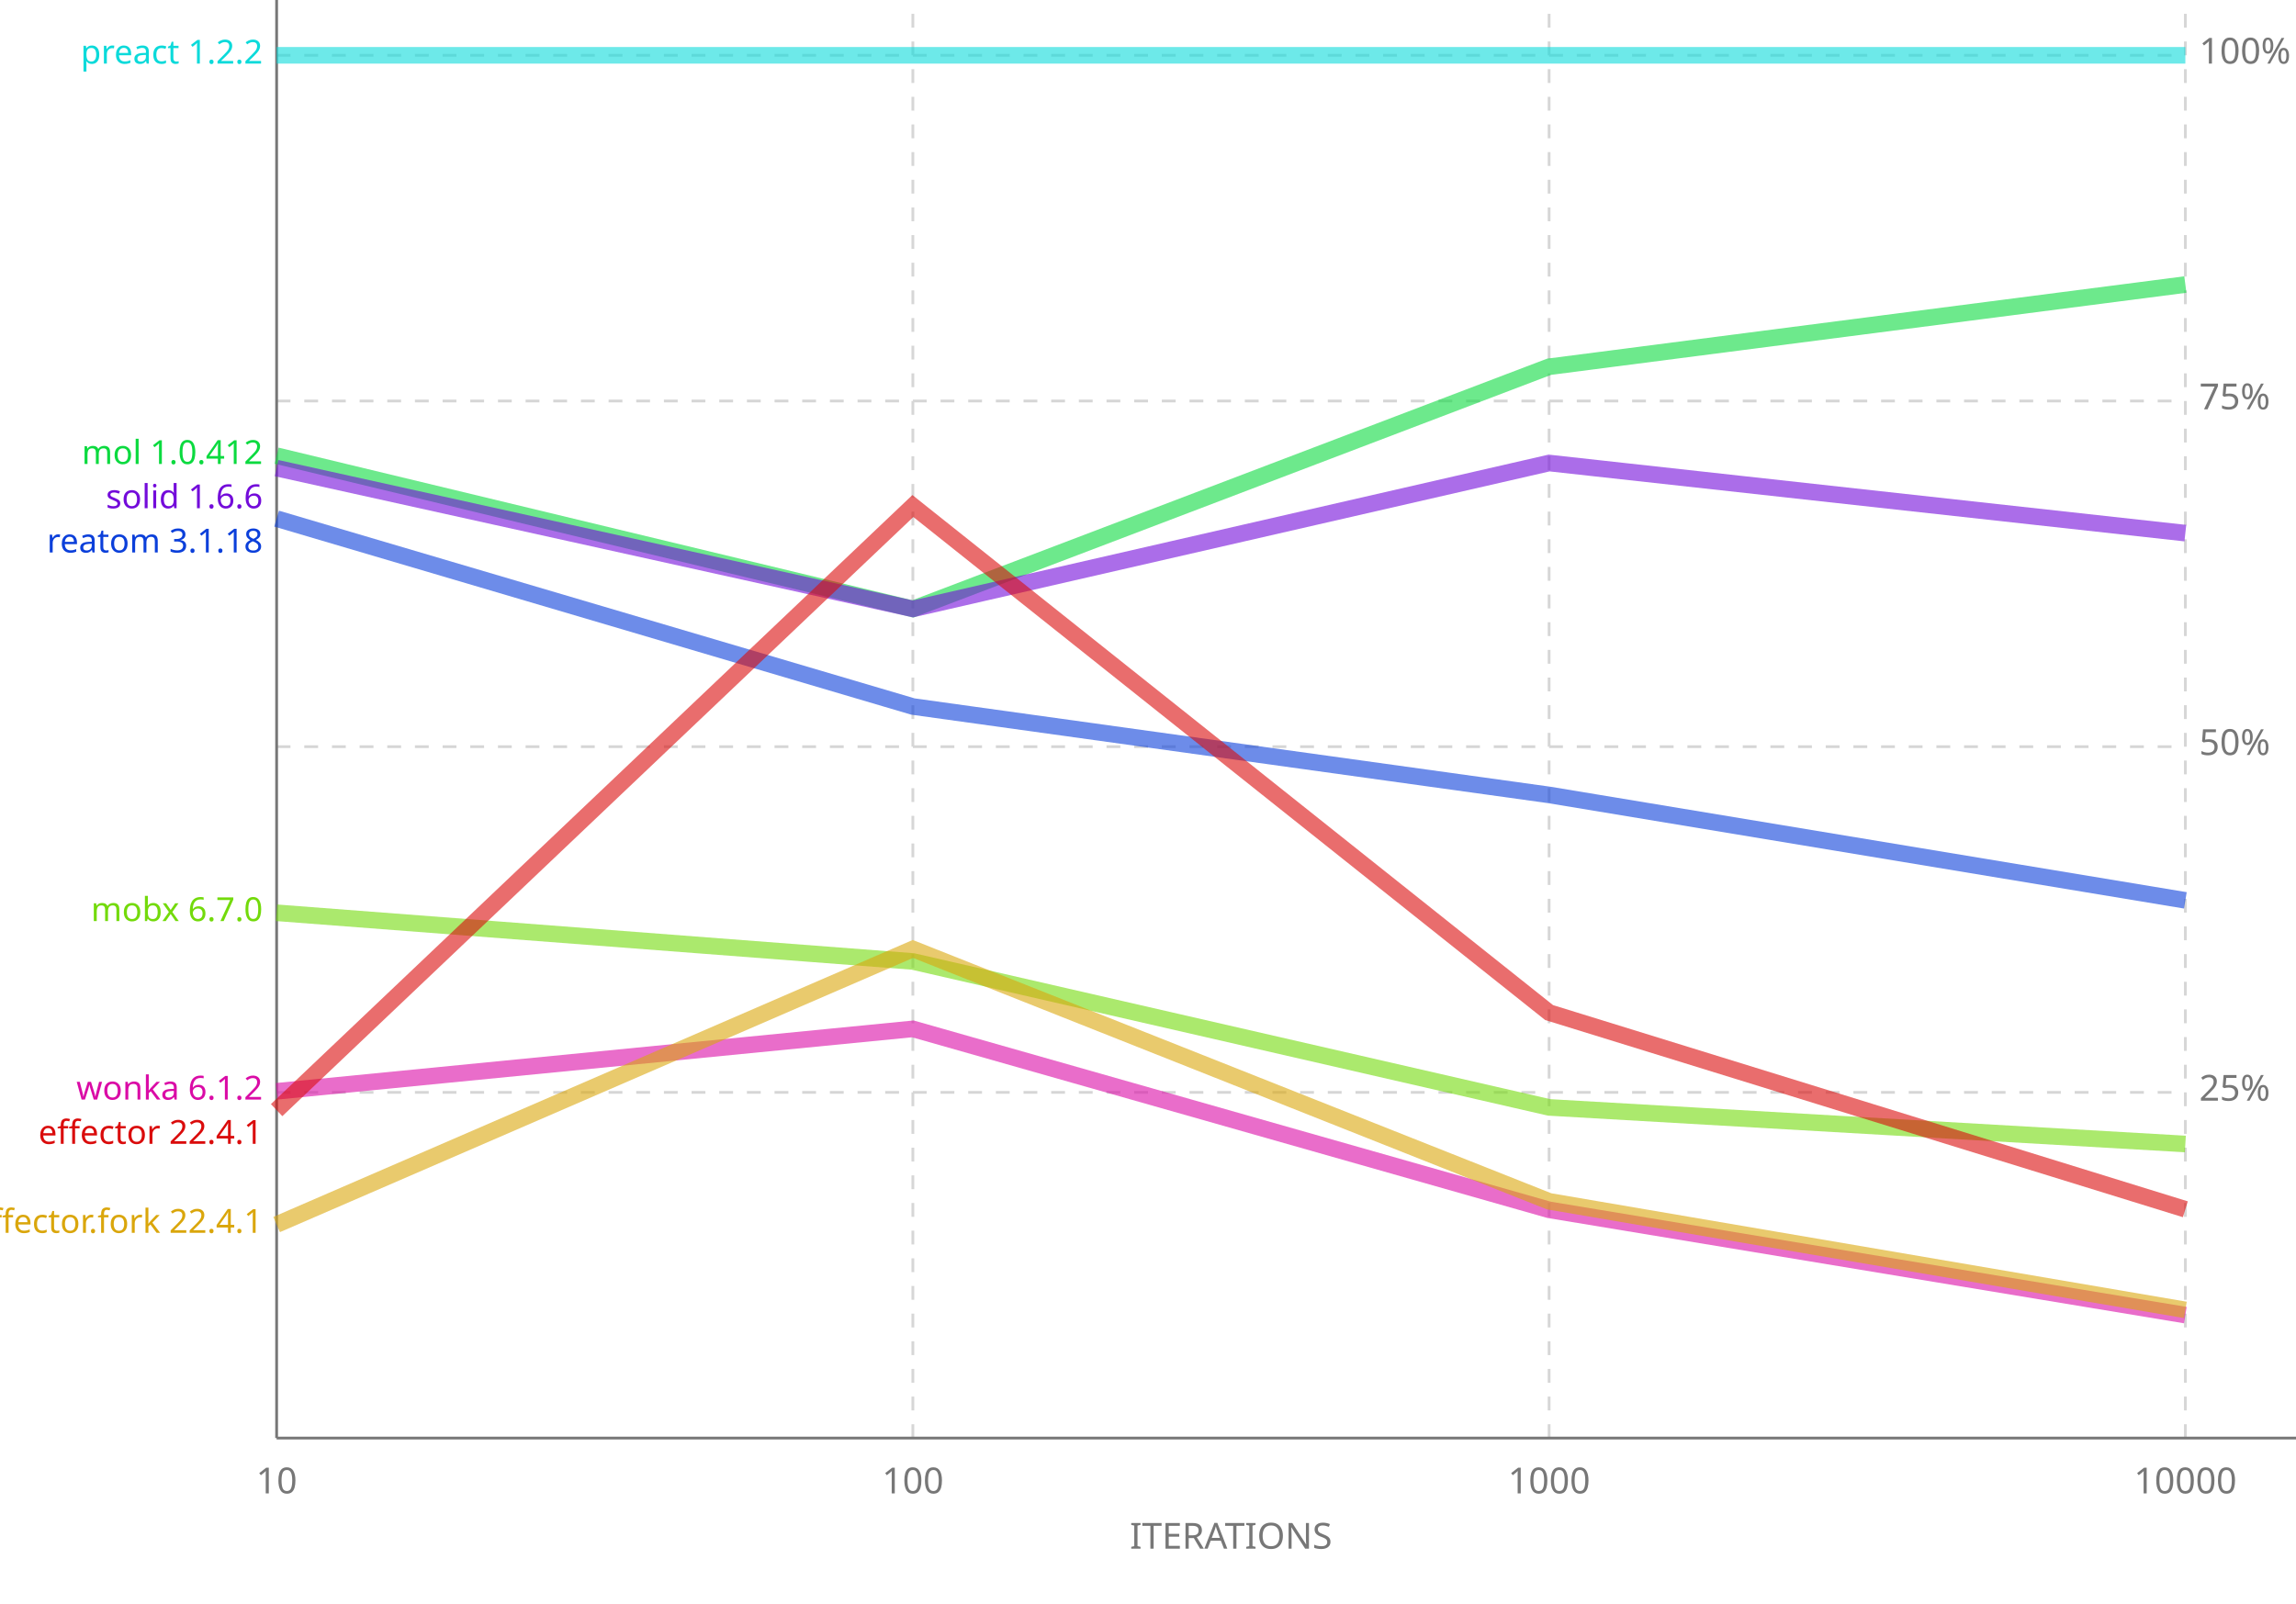
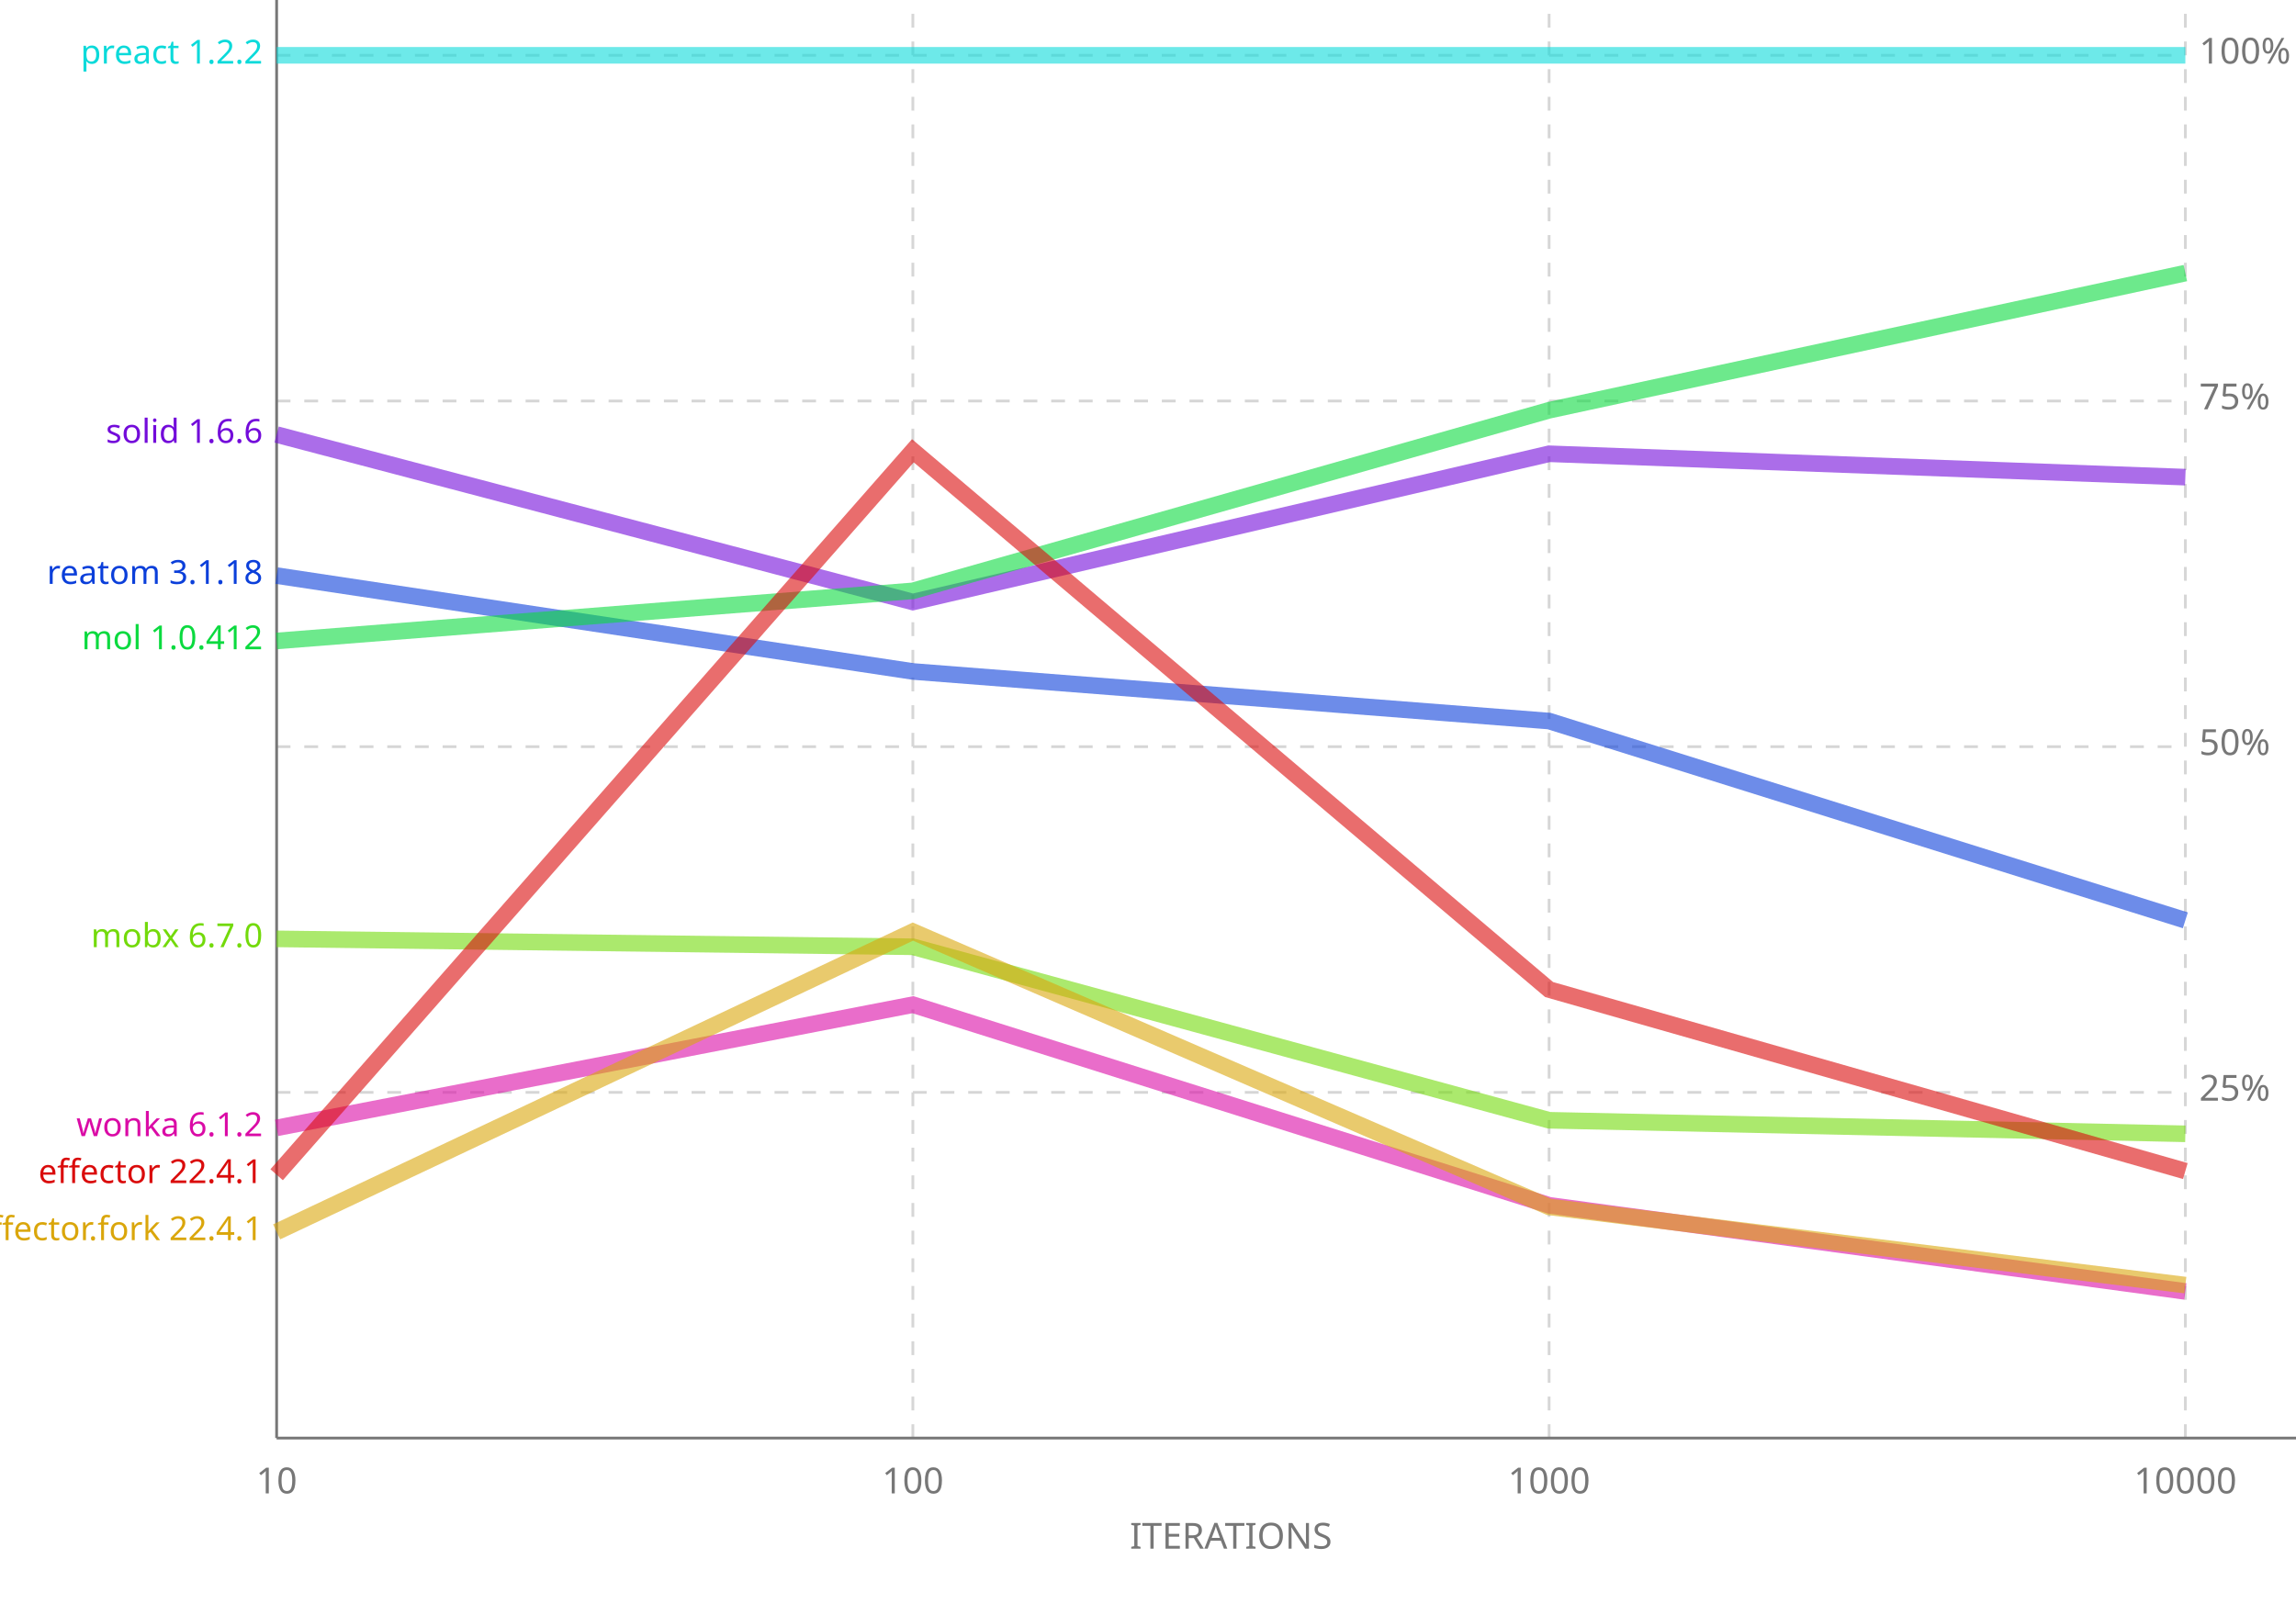
<svg xmlns="http://www.w3.org/2000/svg" id="bench-chart" viewBox="0 0 830 580">
  <style>
    #bench-chart .grid {
      stroke: #777777;
      stroke-width: 1;
    }

    #bench-chart .dashed {
      stroke: #777777;
      opacity: 0.3;
      stroke-width: 1;
      stroke-dasharray: 5, 5;
    }

    #bench-chart .labels {
      fill: #777777;
      font-size: 13px;
      font-family: sans-serif;
    }

    #bench-chart .x-labels {
      text-anchor: middle;
    }

    #bench-chart .y-labels {
      text-anchor: start;
    }

    #bench-chart .lib-label {
      font-size: 12px;
      font-family: sans-serif;
      text-anchor: end;
    }

    #bench-chart .line-med {
      stroke-width: 6;
      opacity: 0.6;
    }
  </style>
  <g class="grid">
    <line x1="100" y1="520" x2="830" y2="520" />
    <line x1="100" y1="520" x2="100" y2="0" />
  </g>
  <g class="dashed">
    <line x1="330" y1="520" x2="330" y2="0" />
    <line x1="560" y1="520" x2="560" y2="0" />
    <line x1="790" y1="520" x2="790" y2="0" />
    <line x1="100" y1="20" x2="790" y2="20" />
    <line x1="100" y1="145" x2="790" y2="145" />
    <line x1="100" y1="270" x2="790" y2="270" />
    <line x1="100" y1="395" x2="790" y2="395" />
  </g>
  <g class="labels x-labels">
    <text x="100" y="540">10</text>
    <text x="330" y="540">100</text>
    <text x="560" y="540">1000</text>
    <text x="790" y="540">10000</text>
    <text x="445" y="560">ITERATIONS</text>
  </g>
  <g class="labels y-labels">
    <text x="795" y="23">100%</text>
    <text x="795" y="148">75%</text>
    <text x="795" y="273">50%</text>
    <text x="795" y="398">25%</text>
  </g>
  <g>
    <text class="lib-label" x="95" y="23" fill="hsl(180, 90%, 45%)">preact 1.2.2</text>
    <polyline class="line-med" fill="none" stroke="hsl(180, 90%, 45%)" points="100,20 330,20 560,20 790,20" />
  </g>
  <g>
-     <text class="lib-label" x="95" y="167.772" fill="hsl(135, 90%, 45%)">mol 1.0.412</text>
-     <polyline class="line-med" fill="none" stroke="hsl(135, 90%, 45%)" points="100,164.772 330,220.182 560,132.618 790,102.888" />
+     <text class="lib-label" x="95" y="160.132" fill="hsl(270, 90%, 45%)">solid 1.6.6</text>
+     <polyline class="line-med" fill="none" stroke="hsl(270, 90%, 45%)" points="100,157.132 330,217.687 560,164.08 790,172.539" />
  </g>
  <g>
-     <text class="lib-label" x="95" y="183.772" fill="hsl(270, 90%, 45%)">solid 1.6.6</text>
-     <polyline class="line-med" fill="none" stroke="hsl(270, 90%, 45%)" points="100,169.275 330,220.182 560,167.423 790,192.781" />
+     <text class="lib-label" x="95" y="211.138" fill="hsl(225, 90%, 45%)">reatom 3.1.18</text>
+     <polyline class="line-med" fill="none" stroke="hsl(225, 90%, 45%)" points="100,208.138 330,242.798 560,260.728 790,332.784" />
  </g>
  <g>
-     <text class="lib-label" x="95" y="199.772" fill="hsl(225, 90%, 45%)">reatom 3.1.18</text>
-     <polyline class="line-med" fill="none" stroke="hsl(225, 90%, 45%)" points="100,187.537 330,255.471 560,287.441 790,325.565" />
+     <text class="lib-label" x="95" y="234.766" fill="hsl(135, 90%, 45%)">mol 1.0.412</text>
+     <polyline class="line-med" fill="none" stroke="hsl(135, 90%, 45%)" points="100,231.766 330,213.655 560,148.348 790,98.741" />
  </g>
  <g>
-     <text class="lib-label" x="95" y="333.059" fill="hsl(90, 90%, 45%)">mobx 6.7.0</text>
-     <polyline class="line-med" fill="none" stroke="hsl(90, 90%, 45%)" points="100,330.059 330,347.659 560,400.433 790,413.666" />
+     <text class="lib-label" x="95" y="342.492" fill="hsl(90, 90%, 45%)">mobx 6.7.0</text>
+     <polyline class="line-med" fill="none" stroke="hsl(90, 90%, 45%)" points="100,339.492 330,342.353 560,405.086 790,409.983" />
  </g>
  <g>
-     <text class="lib-label" x="95" y="397.615" fill="hsl(315, 90%, 45%)">wonka 6.1.2</text>
-     <polyline class="line-med" fill="none" stroke="hsl(315, 90%, 45%)" points="100,394.615 330,372.039 560,437.477 790,475.539" />
+     <text class="lib-label" x="95" y="410.837" fill="hsl(315, 90%, 45%)">wonka 6.1.2</text>
+     <polyline class="line-med" fill="none" stroke="hsl(315, 90%, 45%)" points="100,407.837 330,363.289 560,435.826 790,466.982" />
  </g>
  <g>
-     <text class="lib-label" x="95" y="413.615" fill="hsl(0, 90%, 45%)">effector 22.4.1</text>
-     <polyline class="line-med" fill="none" stroke="hsl(0, 90%, 45%)" points="100,401.423 330,182.978 560,366.145 790,437.271" />
+     <text class="lib-label" x="95" y="427.784" fill="hsl(0, 90%, 45%)">effector 22.4.1</text>
+     <polyline class="line-med" fill="none" stroke="hsl(0, 90%, 45%)" points="100,424.784 330,162.992 560,357.818 790,423.45" />
  </g>
  <g>
-     <text class="lib-label" x="95" y="445.788" fill="hsl(45, 90%, 45%)">effector.fork 22.4.1</text>
-     <polyline class="line-med" fill="none" stroke="hsl(45, 90%, 45%)" points="100,442.788 330,343.133 560,434.394 790,473.658" />
+     <text class="lib-label" x="95" y="448.446" fill="hsl(45, 90%, 45%)">effector.fork 22.4.1</text>
+     <polyline class="line-med" fill="none" stroke="hsl(45, 90%, 45%)" points="100,445.446 330,336.86 560,436.412 790,464.693" />
  </g>
</svg>
